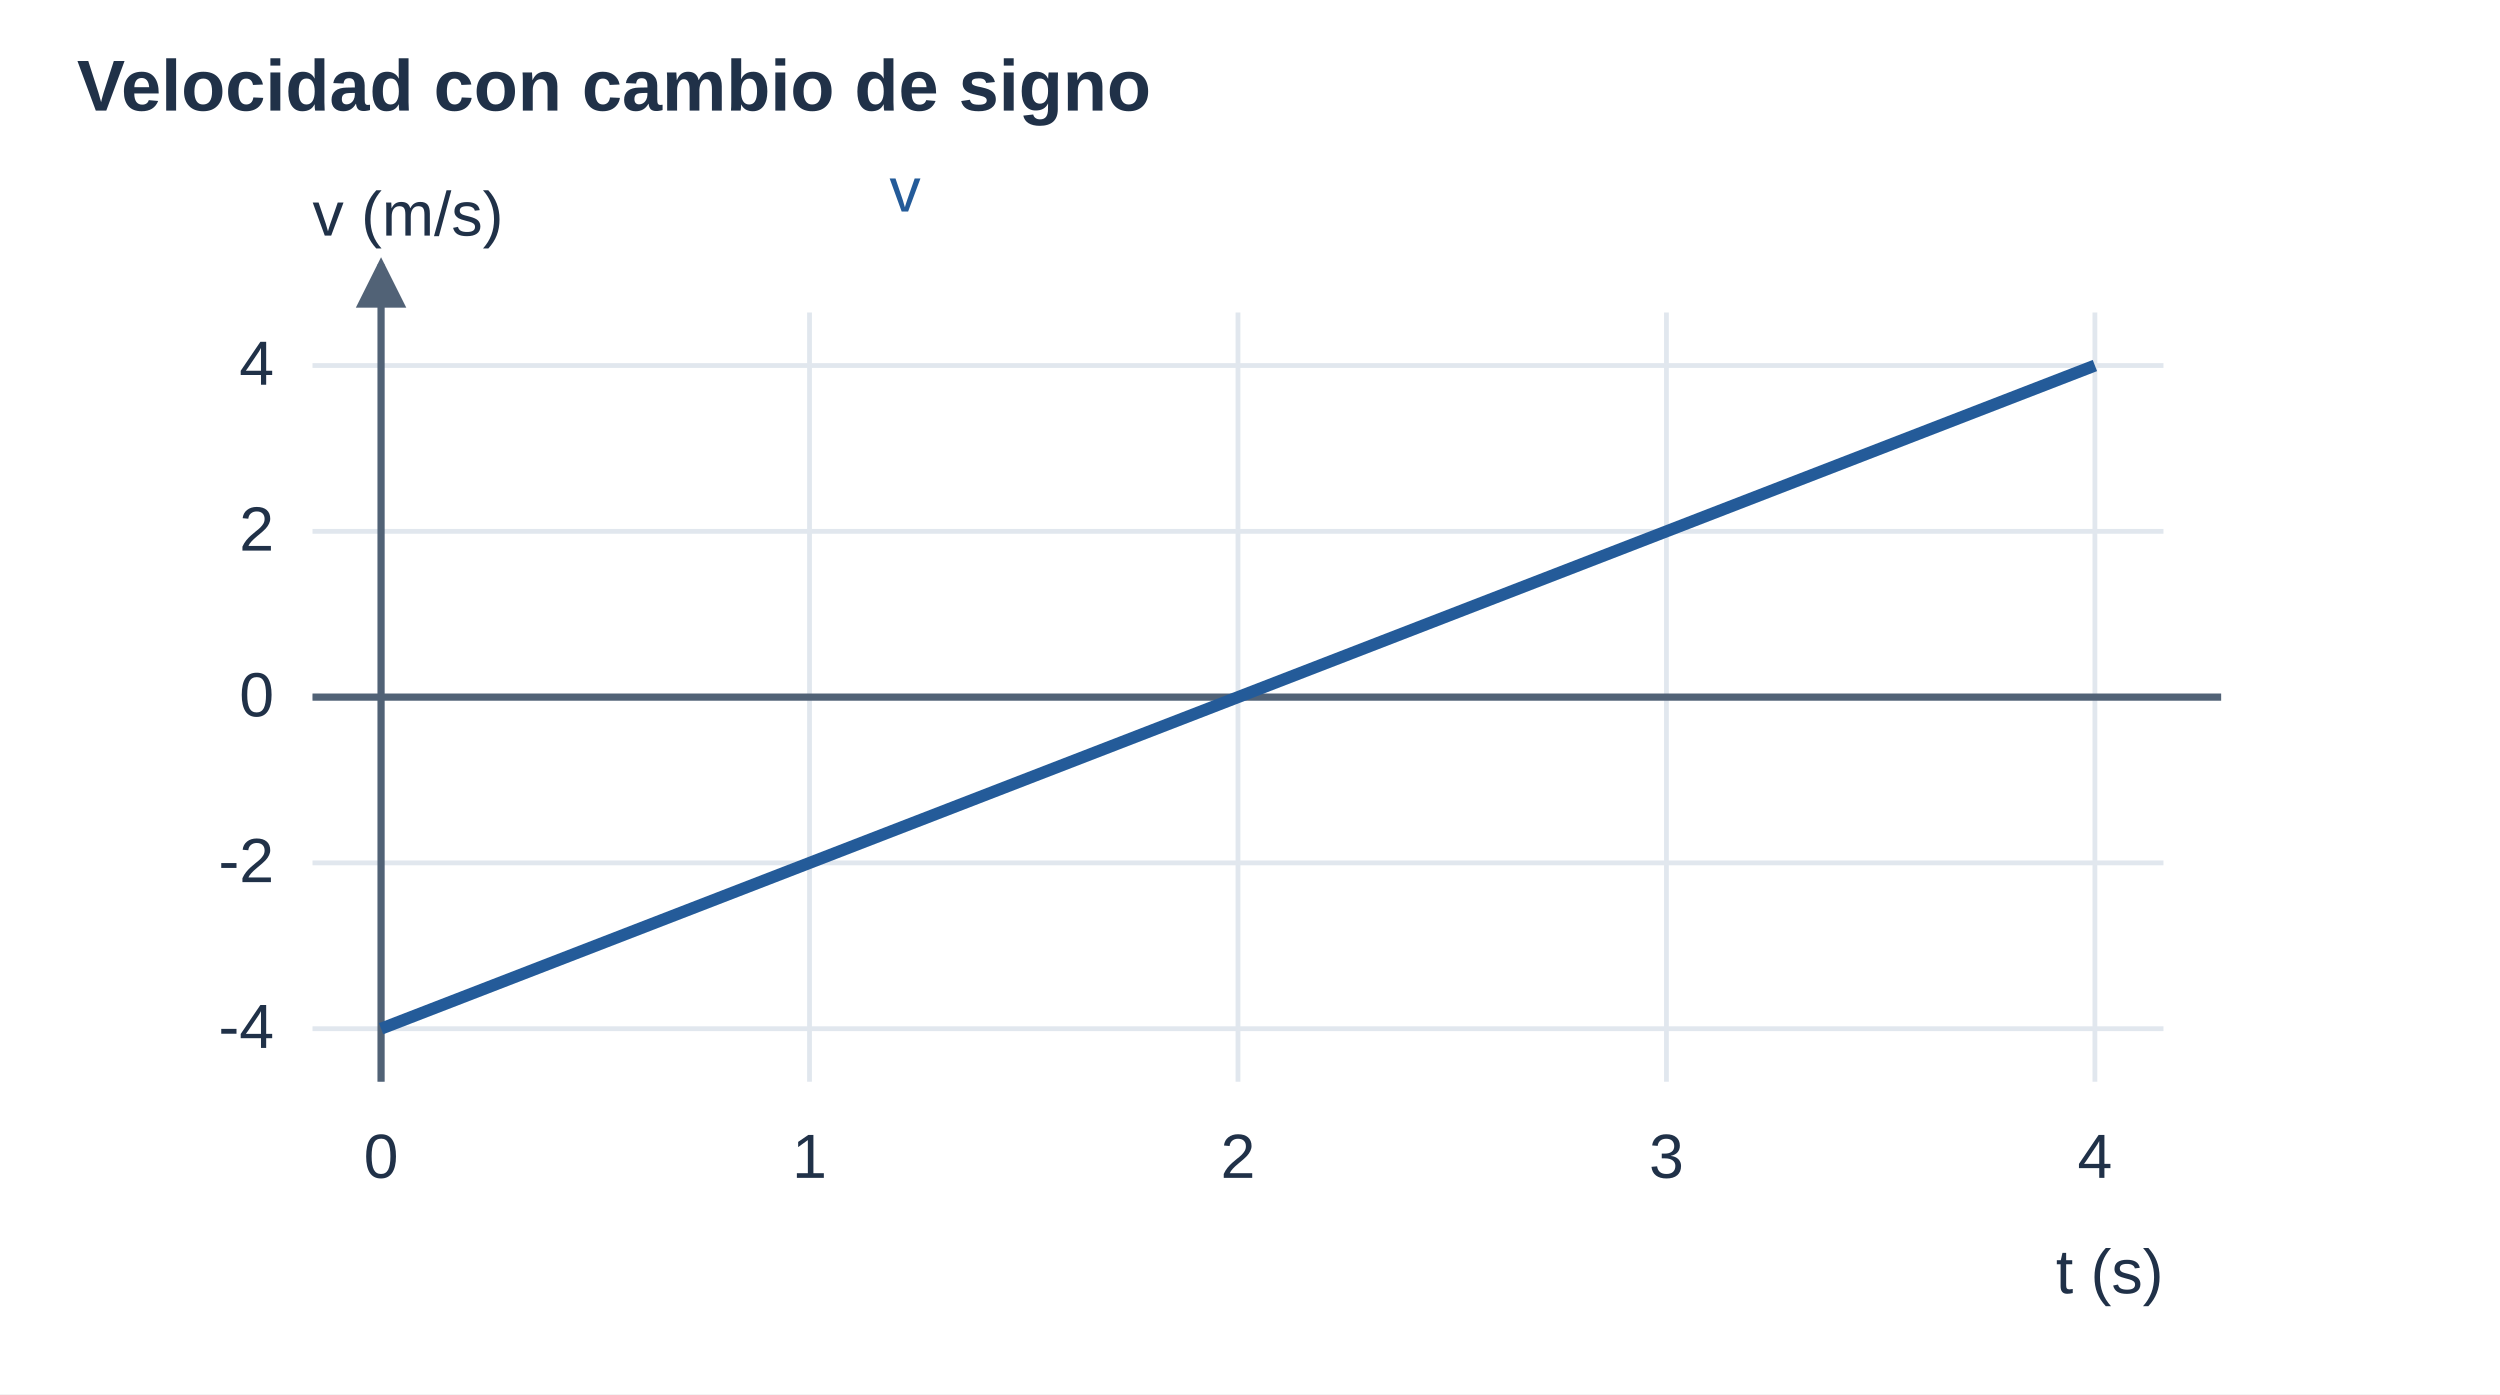
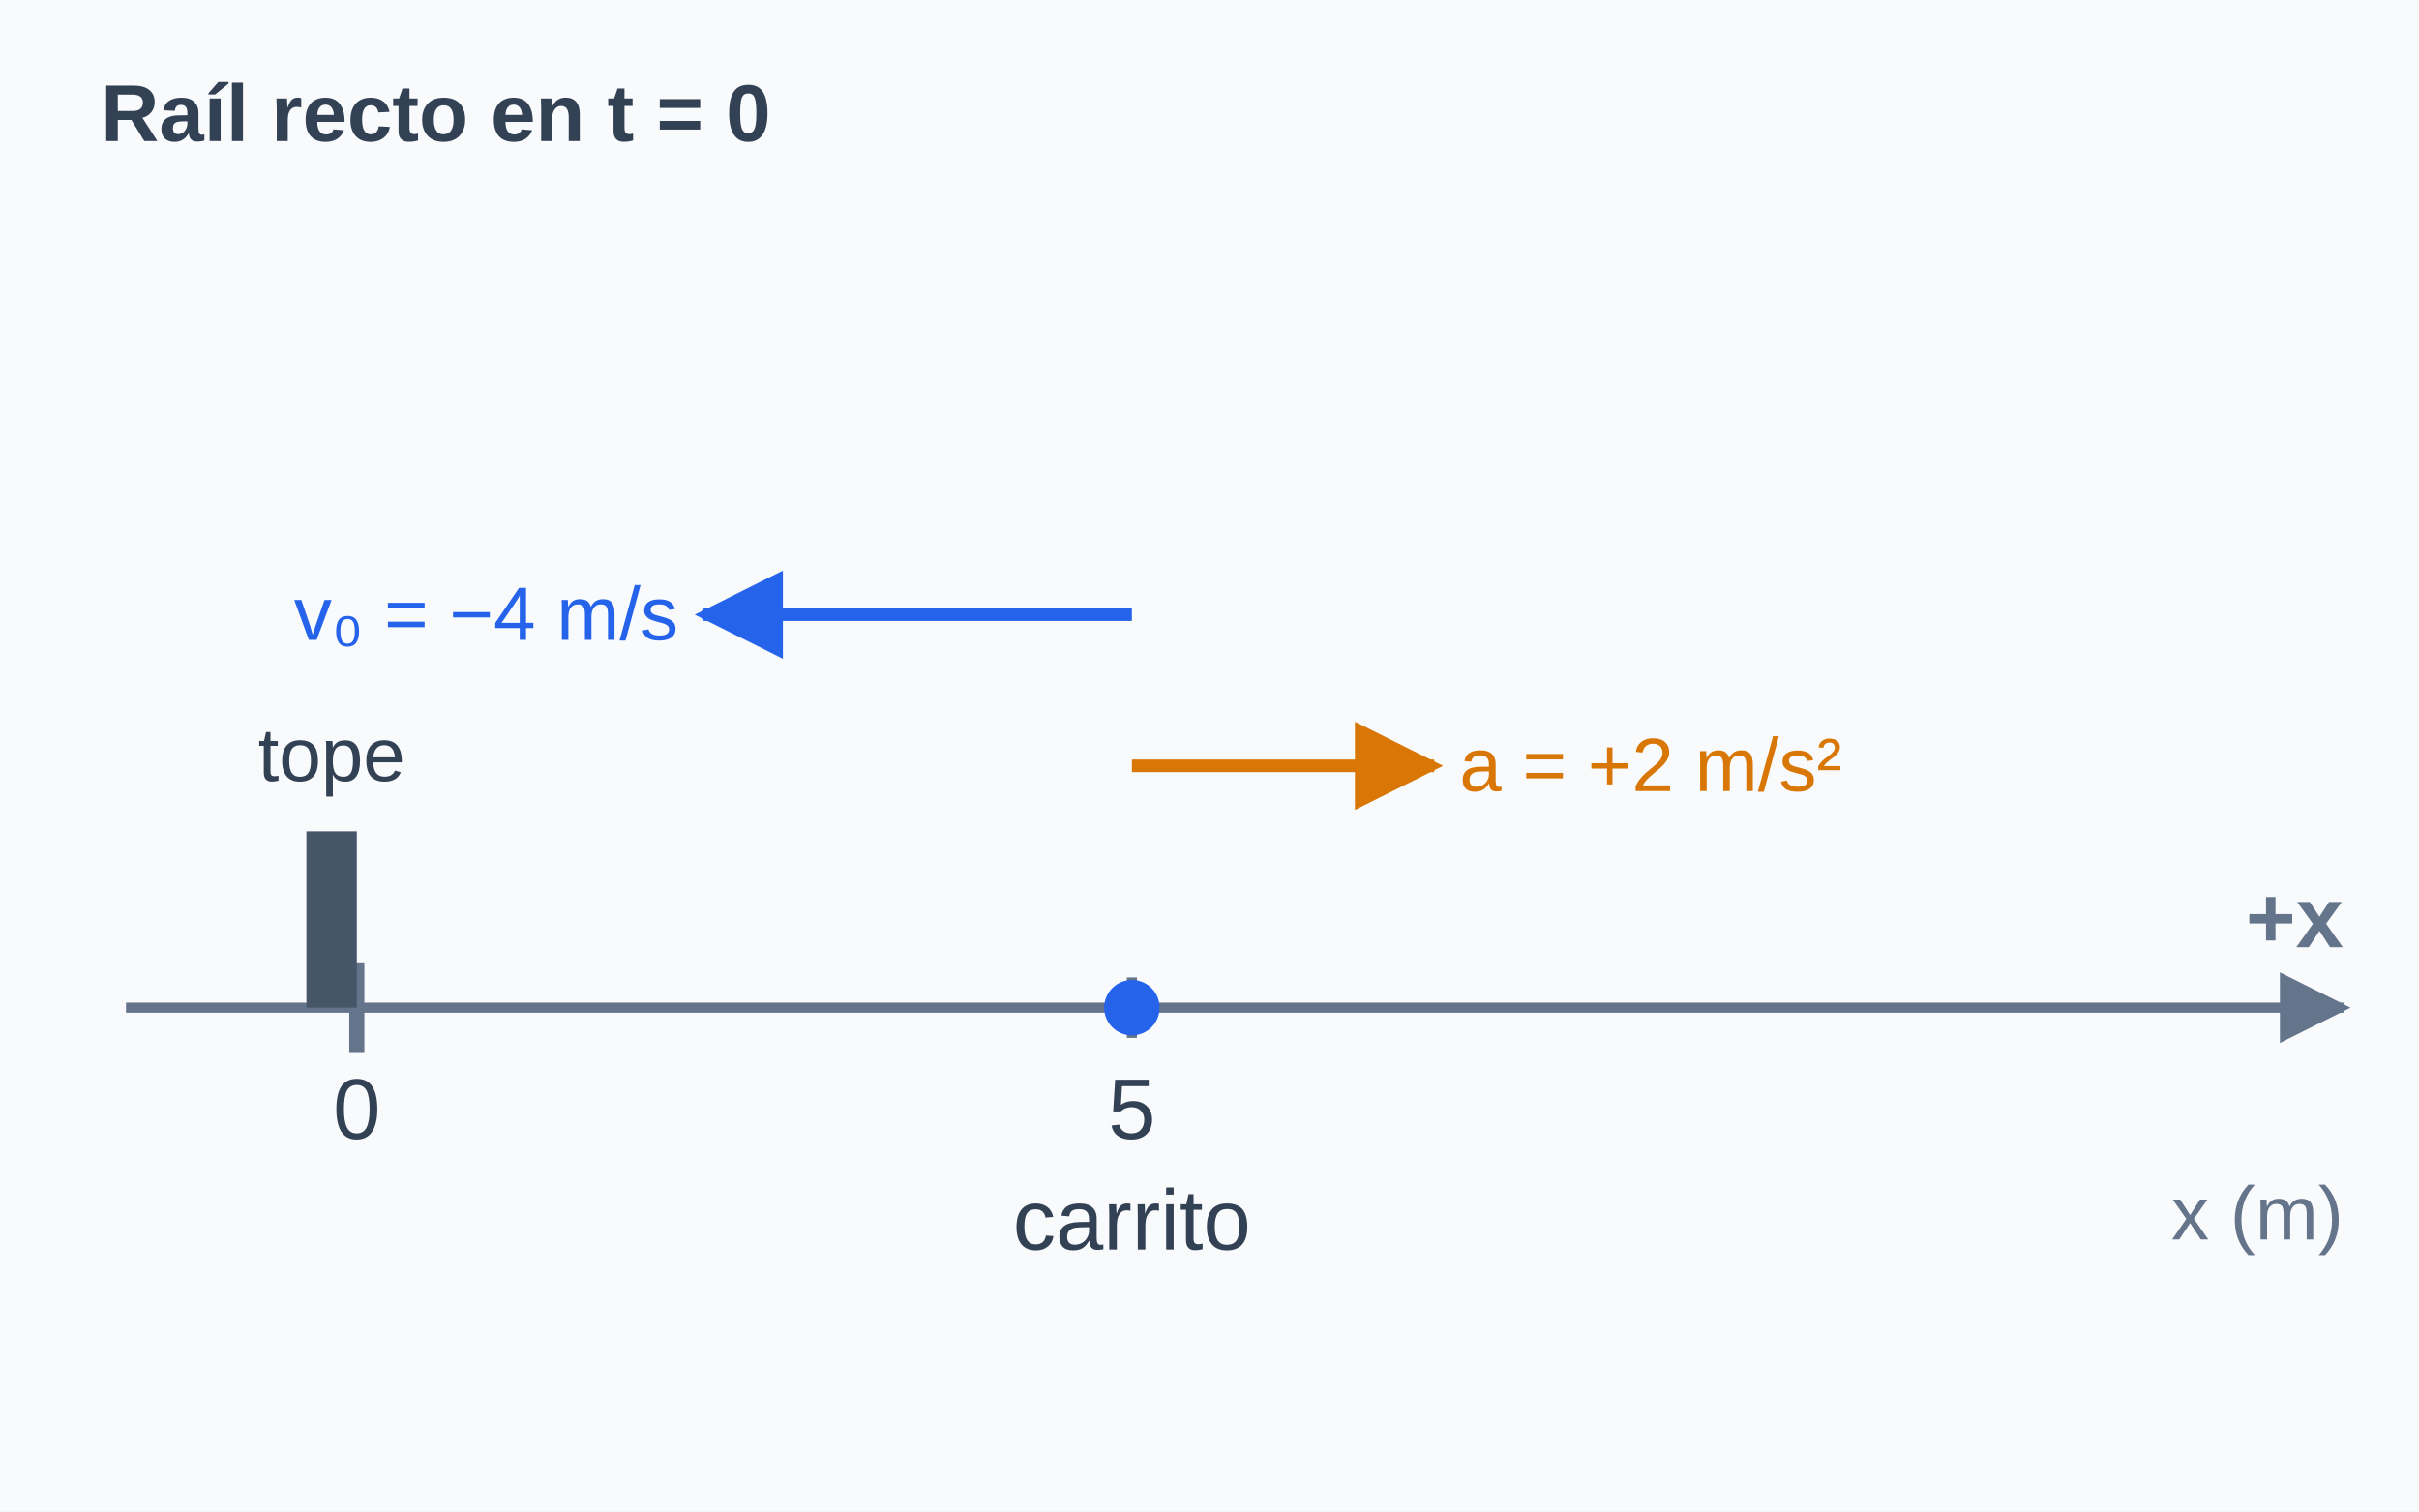
- <svg xmlns="http://www.w3.org/2000/svg" viewBox="0 0 520 290" role="img" aria-labelledby="title desc" style="max-width:100%;height:auto">
+ <svg xmlns="http://www.w3.org/2000/svg" viewBox="0 0 480 300" role="img" aria-labelledby="title desc">
  <defs>
-     <marker id="arrow" markerWidth="7" markerHeight="7" refX="6" refY="3.5" orient="auto-start-reverse">
-       <path d="M0 0 L7 3.5 L0 7Z" fill="context-stroke" />
+     <marker id="a-axis" viewBox="0 0 10 10" refX="9" refY="5" markerWidth="7" markerHeight="7" orient="auto-start-reverse">
+       <path d="M0 0 L10 5 L0 10 Z" fill="#64748b" />
+     </marker>
+     <marker id="a-blue" viewBox="0 0 10 10" refX="9" refY="5" markerWidth="7" markerHeight="7" orient="auto-start-reverse">
+       <path d="M0 0 L10 5 L0 10 Z" fill="#2563eb" />
+     </marker>
+     <marker id="a-amber" viewBox="0 0 10 10" refX="9" refY="5" markerWidth="7" markerHeight="7" orient="auto-start-reverse">
+       <path d="M0 0 L10 5 L0 10 Z" fill="#d97706" />
+     </marker>
+     <marker id="a-green" viewBox="0 0 10 10" refX="9" refY="5" markerWidth="7" markerHeight="7" orient="auto-start-reverse">
+       <path d="M0 0 L10 5 L0 10 Z" fill="#16a34a" />
+     </marker>
+     <marker id="a-red" viewBox="0 0 10 10" refX="9" refY="5" markerWidth="7" markerHeight="7" orient="auto-start-reverse">
+       <path d="M0 0 L10 5 L0 10 Z" fill="#dc2626" />
+     </marker>
+     <marker id="a-grey" viewBox="0 0 10 10" refX="9" refY="5" markerWidth="7" markerHeight="7" orient="auto-start-reverse">
+       <path d="M0 0 L10 5 L0 10 Z" fill="#94a3b8" />
    </marker>
  </defs>
-   <rect width="100%" height="100%" fill="white" />
-   <g font-family="Arial,sans-serif" font-size="13" fill="#203148">
-     <text x="16" y="23" font-size="15" font-weight="bold">Velocidad con cambio de signo</text>
-     <path d="M79.26 65V225 M65 213.97H450" stroke="#e1e7ee" fill="none" />
-     <text x="79.26" y="245" text-anchor="middle">0</text>
-     <text x="57" y="217.97" text-anchor="end">-4</text>
-     <path d="M168.38 65V225 M65 179.48H450" stroke="#e1e7ee" fill="none" />
-     <text x="168.38" y="245" text-anchor="middle">1</text>
-     <text x="57" y="183.48" text-anchor="end">-2</text>
-     <path d="M257.50 65V225 M65 145.00H450" stroke="#e1e7ee" fill="none" />
-     <text x="257.50" y="245" text-anchor="middle">2</text>
-     <text x="57" y="149.00" text-anchor="end">0</text>
-     <path d="M346.62 65V225 M65 110.52H450" stroke="#e1e7ee" fill="none" />
-     <text x="346.62" y="245" text-anchor="middle">3</text>
-     <text x="57" y="114.52" text-anchor="end">2</text>
-     <path d="M435.74 65V225 M65 76.03H450" stroke="#e1e7ee" fill="none" />
-     <text x="435.74" y="245" text-anchor="middle">4</text>
-     <text x="57" y="80.03" text-anchor="end">4</text>
-     <path d="M65 145.00H462 M79.26 225V55" stroke="#516276" stroke-width="1.5" fill="none" marker-end="url(#arrow)" />
-     <text x="450" y="269" text-anchor="end">t (s)</text>
-     <text x="65" y="49">v (m/s)</text>
-     <polyline points="79.26,213.97 435.74,76.03" fill="none" stroke="#245b99" stroke-width="2.5" />
-     <text x="185" y="44" fill="#245b99">v</text>
+   <rect width="480" height="300" fill="#f8fafc" />
+   <g font-family="Arial, sans-serif">
+     <path d="M25.0 200.0 L465.0 200.0" fill="none" stroke="#64748b" stroke-width="2" marker-end="url(#a-axis)" />
+     <text x="465.0" y="188.0" font-size="17" text-anchor="end" fill="#64748b" font-weight="bold">+x</text>
+     <path d="M70.8 194.0 L70.8 206.0" fill="none" stroke="#64748b" stroke-width="2" />
+     <text x="70.8" y="226.0" font-size="17" text-anchor="middle" fill="#334155">0</text>
+     <path d="M224.6 194.0 L224.6 206.0" fill="none" stroke="#64748b" stroke-width="2" />
+     <text x="224.6" y="226.0" font-size="17" text-anchor="middle" fill="#334155">5</text>
+     <path d="M70.8 191.0 L70.8 209.0" fill="none" stroke="#64748b" stroke-width="3" />
+     <text x="465.0" y="246.0" font-size="15" text-anchor="end" fill="#64748b">x (m)</text>
+     <rect x="60.8" y="165.0" width="10.0" height="35.0" rx="0" fill="#475569" stroke="none" stroke-width="2" />
+     <text x="65.8" y="155.0" font-size="15" text-anchor="middle" fill="#334155">tope</text>
+     <circle cx="224.6" cy="200.0" r="5.5" fill="#2563eb" />
+     <text x="224.6" y="248.0" font-size="17" text-anchor="middle" fill="#334155">carrito</text>
+     <path d="M224.6 122.0 L139.6 122.0" fill="none" stroke="#2563eb" stroke-width="2.5" marker-end="url(#a-blue)" />
+     <text x="134.6" y="127.0" font-size="15" text-anchor="end" fill="#2563eb">v₀ = −4 m/s</text>
+     <path d="M224.6 152.0 L284.6 152.0" fill="none" stroke="#d97706" stroke-width="2.5" marker-end="url(#a-amber)" />
+     <text x="289.6" y="157.0" font-size="15" text-anchor="start" fill="#d97706">a = +2 m/s²</text>
+     <text x="20.0" y="28.0" font-size="16" text-anchor="start" fill="#334155" font-weight="bold">Raíl recto en t = 0</text>
  </g>
</svg>
